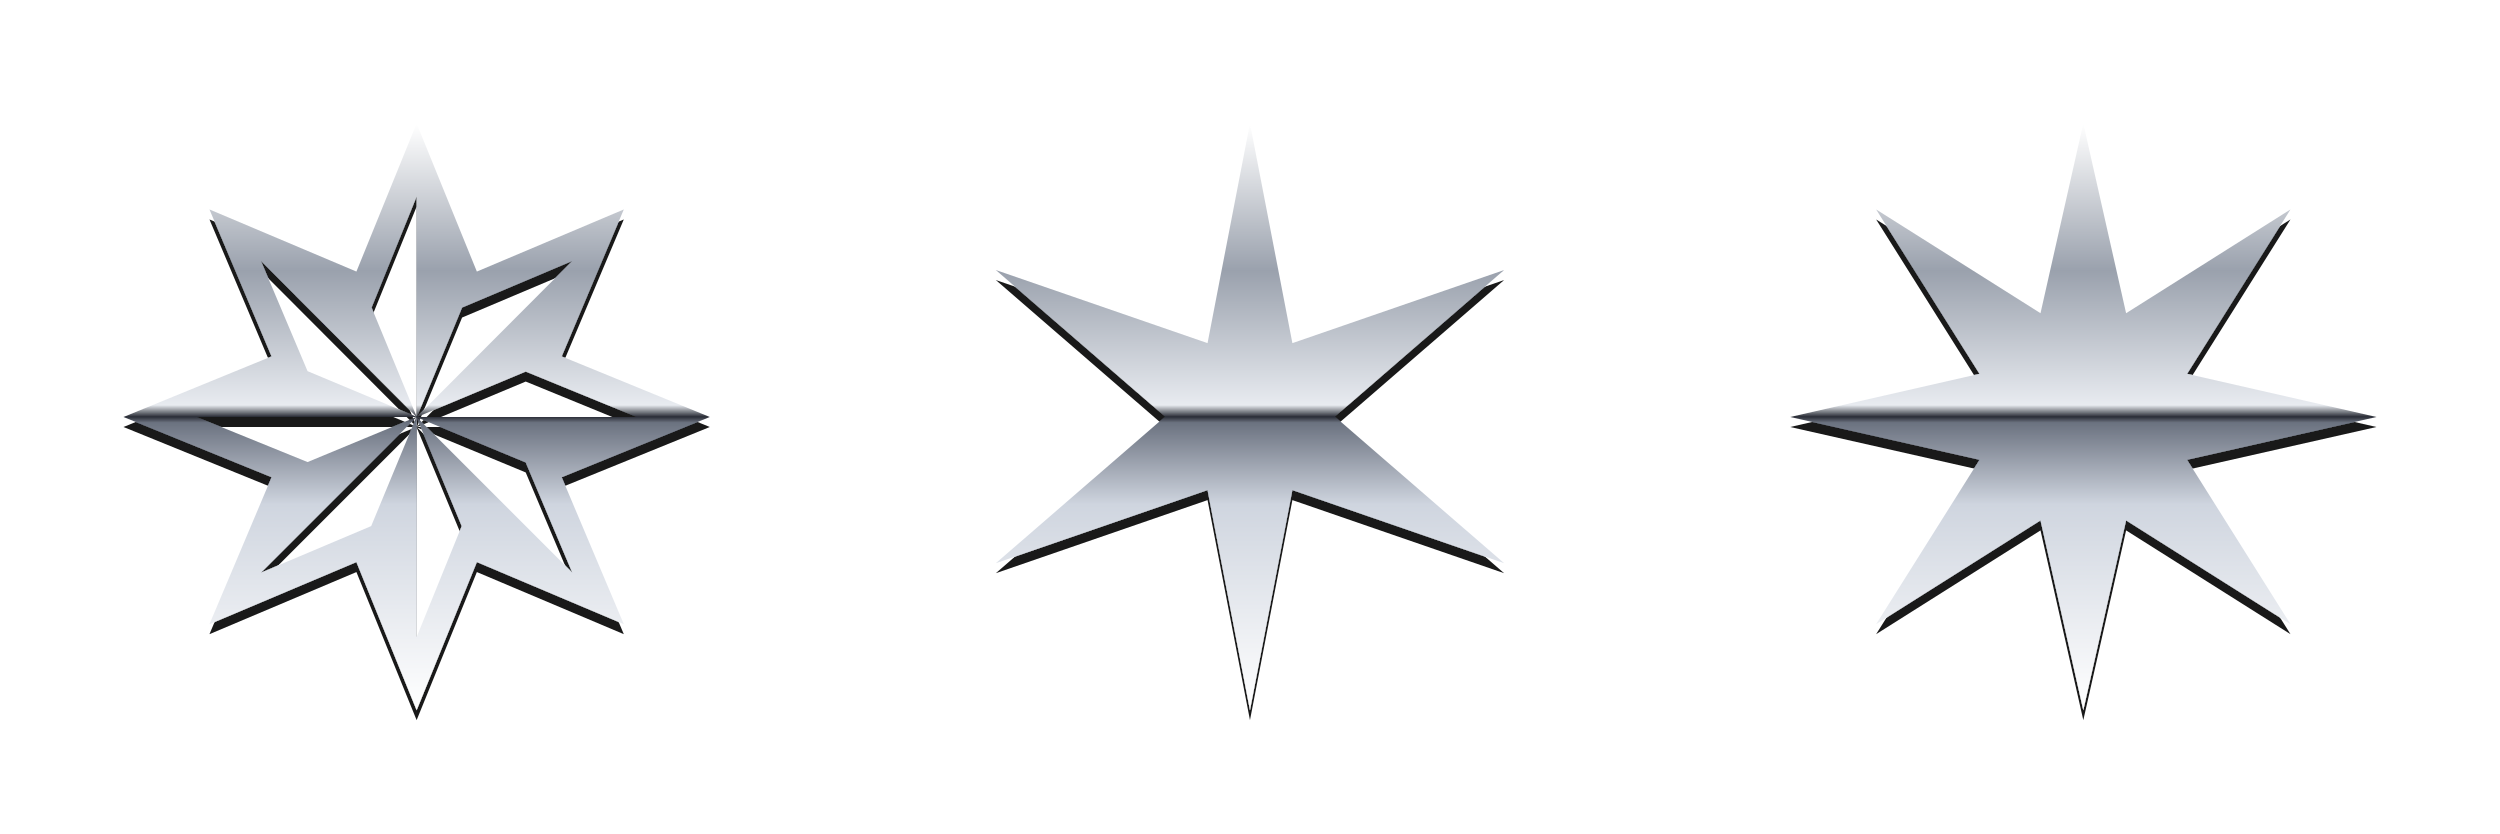
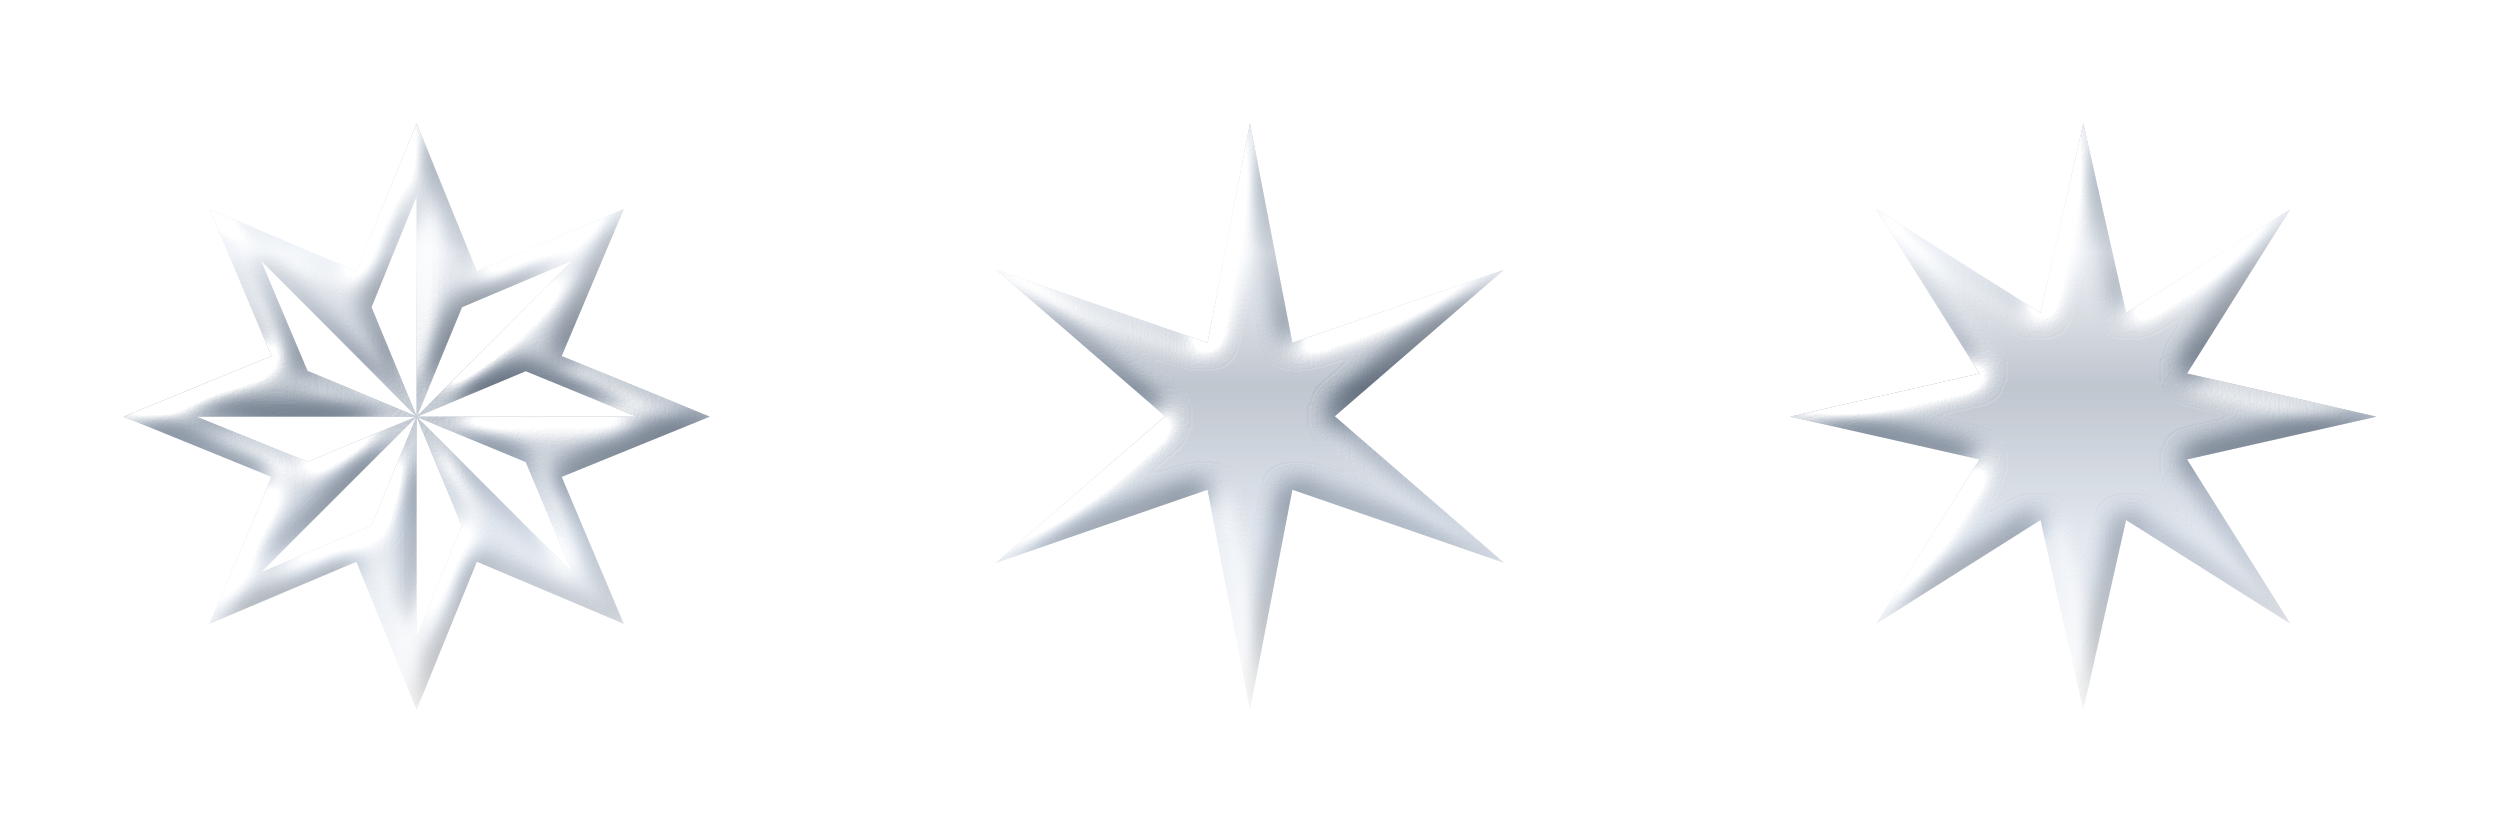
<svg xmlns="http://www.w3.org/2000/svg" viewBox="0 0 300 100" width="300" height="100">
  <defs>
+     <filter id="m" x="-30%" y="-30%" width="160%" height="160%" color-interpolation-filters="sRGB">
+       <feGaussianBlur in="SourceAlpha" stdDeviation="1.6" result="b" />
+       <feDiffuseLighting in="b" surfaceScale="4" diffuseConstant="1.15" lighting-color="#ffffff" result="d">
+         <feDistantLight azimuth="228" elevation="58" />
+       </feDiffuseLighting>
+       <feComposite in="d" in2="SourceAlpha" operator="in" result="dc" />
+       <feSpecularLighting in="b" surfaceScale="4" specularConstant="1.7" specularExponent="30" lighting-color="#ffffff" result="s">
+         <feDistantLight azimuth="228" elevation="58" />
+       </feSpecularLighting>
+       <feComposite in="s" in2="SourceAlpha" operator="in" result="sc" />
+       <feBlend in="SourceGraphic" in2="dc" mode="multiply" result="body" />
+       <feBlend in="body" in2="sc" mode="screen" />
+     </filter>
    <linearGradient id="c" x1="0" y1="0" x2="0" y2="1">
      <stop offset="0" stop-color="#ffffff" />
-       <stop offset=".35" stop-color="#cfd5df" />
-       <stop offset=".49" stop-color="#6b7280" />
-       <stop offset=".50" stop-color="#2a2e36" />
-       <stop offset=".52" stop-color="#e8ebf0" />
-       <stop offset=".75" stop-color="#9aa1ad" />
-       <stop offset="1" stop-color="#ffffff" />
+       <stop offset=".30" stop-color="#c8d3e2" />
+       <stop offset=".55" stop-color="#7d8b9d" />
+       <stop offset=".78" stop-color="#e2e9f2" />
+       <stop offset="1" stop-color="#aab5c3" />
    </linearGradient>
    <linearGradient id="p" x1="0" y1="0" x2="0" y2="1">
-       <stop offset="0" stop-color="#f3eaff" />
-       <stop offset=".35" stop-color="#c9a6ff" />
-       <stop offset=".49" stop-color="#6d4aa0" />
-       <stop offset=".50" stop-color="#2b1a45" />
-       <stop offset=".52" stop-color="#e5d2ff" />
-       <stop offset=".75" stop-color="#9765d0" />
-       <stop offset="1" stop-color="#f3eaff" />
+       <stop offset="0" stop-color="#ffffff" />
+       <stop offset=".30" stop-color="#d3b6ff" />
+       <stop offset=".55" stop-color="#8f60cc" />
+       <stop offset=".78" stop-color="#e6d6ff" />
+       <stop offset="1" stop-color="#b491e6" />
    </linearGradient>
-     <filter id="e" x="-10%" y="-10%" width="120%" height="120%">
-       <feDropShadow dx="0" dy="-1.2" stdDeviation="0" flood-color="#fff" flood-opacity=".7" />
-       <feDropShadow dx="0" dy="1.2" stdDeviation="0" flood-color="#000" flood-opacity=".9" />
-     </filter>
  </defs>
-   <g filter="url(#e)">
-     <path transform="translate(11.0,83.9) scale(0.04545,-0.04545)" d="M1269 1157Q1269 1157 978 1034Q978 1034 859 746Q859 746 1269 1157ZM1439 745Q1439 745 1146 865Q1146 865 859 745Q859 745 1439 745ZM1269 334Q1269 334 1146 625Q1146 625 859 744Q859 744 1269 334ZM858 164Q858 164 977 457Q977 457 858 744Q858 744 858 164ZM447 334Q447 334 738 457Q738 457 857 744Q857 744 447 334ZM277 745Q277 745 570 626Q570 626 857 745Q857 745 277 745ZM447 1157Q447 1157 570 866Q570 866 857 746Q857 746 447 1157ZM858 1327Q858 1327 739 1034Q739 1034 858 746Q858 746 858 1327ZM858 1520 1017 1129 1405 1293 1241 905 1632 745 1241 586 1405 198 1017 362 858 -29 699 362 311 198 475 586 84 745 475 905 311 1293 699 1129Z" fill="url(#c)" />
-     <path transform="translate(111.0,83.9) scale(0.04545,-0.04545)" d="M858 1520 970 940 1529 1133 1082 746 1529 359 970 552 858 -29 746 552 187 359 634 746 187 1133 746 940Z" fill="url(#c)" />
-     <path transform="translate(211.0,83.9) scale(0.04545,-0.04545)" d="M858 1520 971 1019 1405 1293 1132 859 1632 745 1132 632 1405 198 971 472 858 -29 745 472 311 198 584 632 84 745 584 859 311 1293 745 1019Z" fill="url(#c)" />
+   <g filter="url(#m)">
+     <path transform="translate(11.00,83.86) scale(0.04545,-0.04545)" d="M1269 1157Q1269 1157 978 1034Q978 1034 859 746Q859 746 1269 1157ZM1439 745Q1439 745 1146 865Q1146 865 859 745Q859 745 1439 745ZM1269 334Q1269 334 1146 625Q1146 625 859 744Q859 744 1269 334ZM858 164Q858 164 977 457Q977 457 858 744Q858 744 858 164ZM447 334Q447 334 738 457Q738 457 857 744Q857 744 447 334ZM277 745Q277 745 570 626Q570 626 857 745Q857 745 277 745ZM447 1157Q447 1157 570 866Q570 866 857 746Q857 746 447 1157ZM858 1327Q858 1327 739 1034Q739 1034 858 746Q858 746 858 1327ZM858 1520 1017 1129 1405 1293 1241 905 1632 745 1241 586 1405 198 1017 362 858 -29 699 362 311 198 475 586 84 745 475 905 311 1293 699 1129Z" fill="url(#c)" />
+     <path transform="translate(111.00,83.86) scale(0.04545,-0.04545)" d="M858 1520 970 940 1529 1133 1082 746 1529 359 970 552 858 -29 746 552 187 359 634 746 187 1133 746 940Z" fill="url(#c)" />
+     <path transform="translate(211.00,83.86) scale(0.04545,-0.04545)" d="M858 1520 971 1019 1405 1293 1132 859 1632 745 1132 632 1405 198 971 472 858 -29 745 472 311 198 584 632 84 745 584 859 311 1293 745 1019Z" fill="url(#c)" />
  </g>
</svg>
